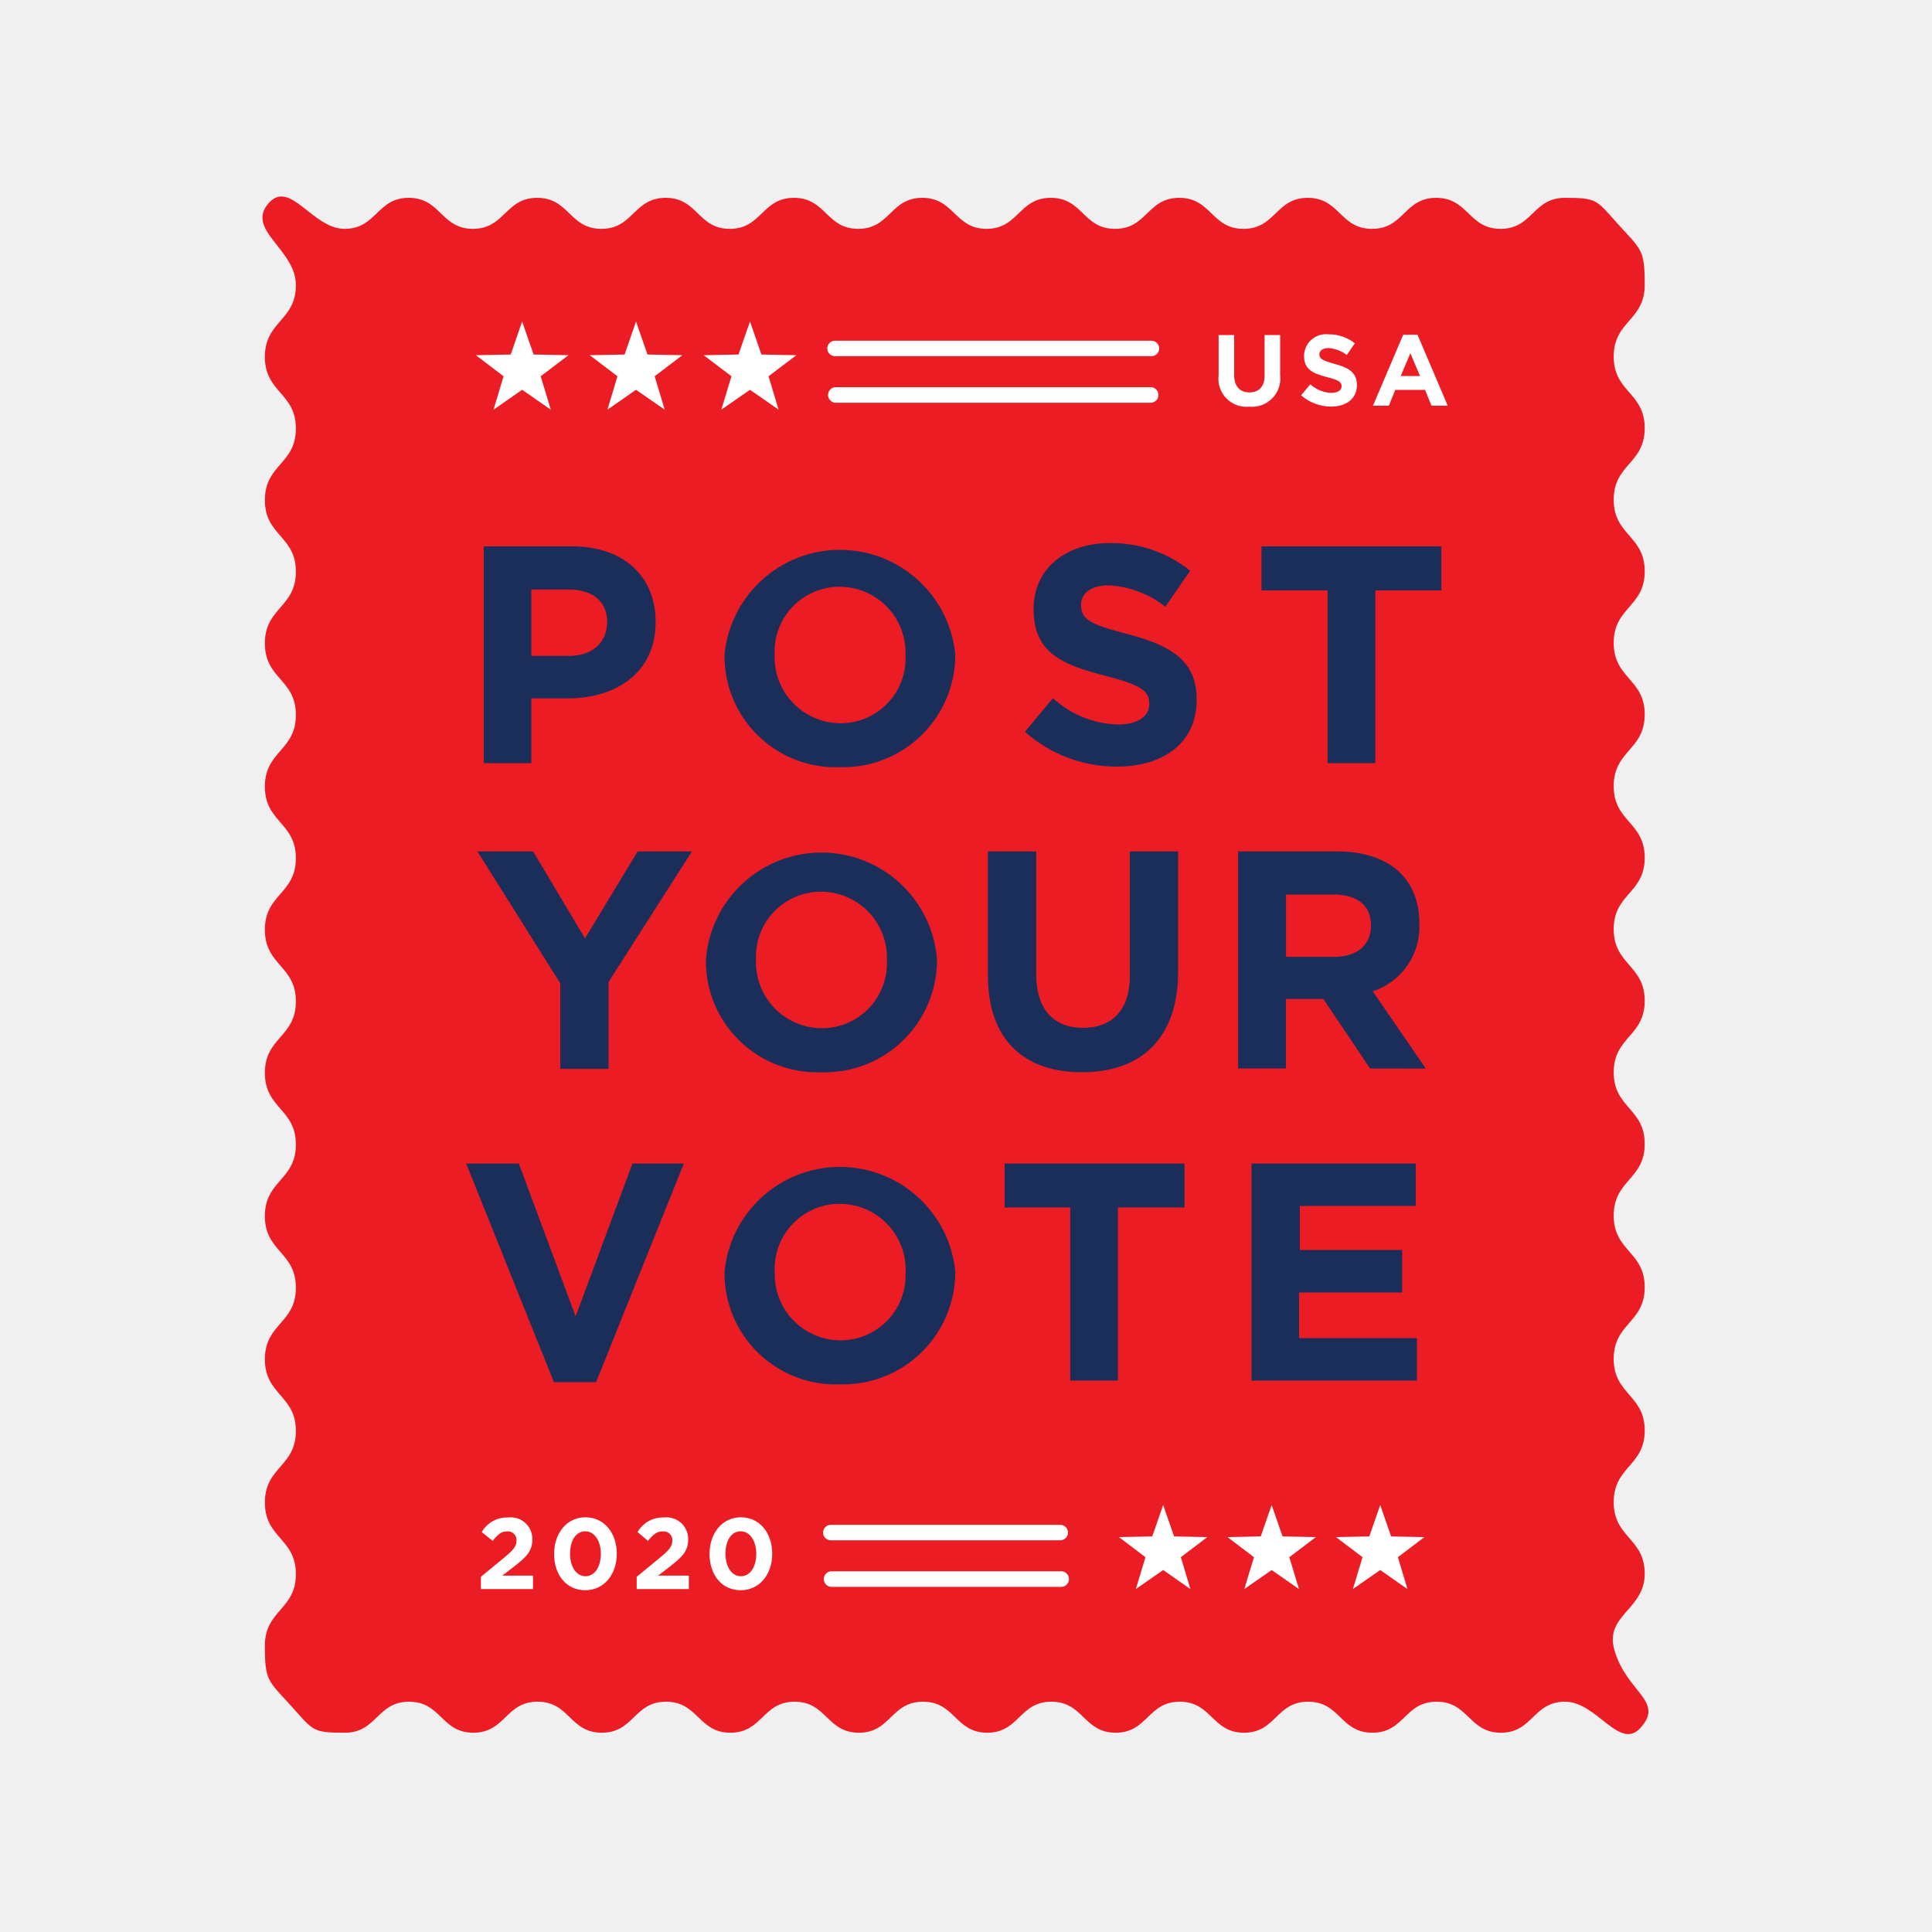
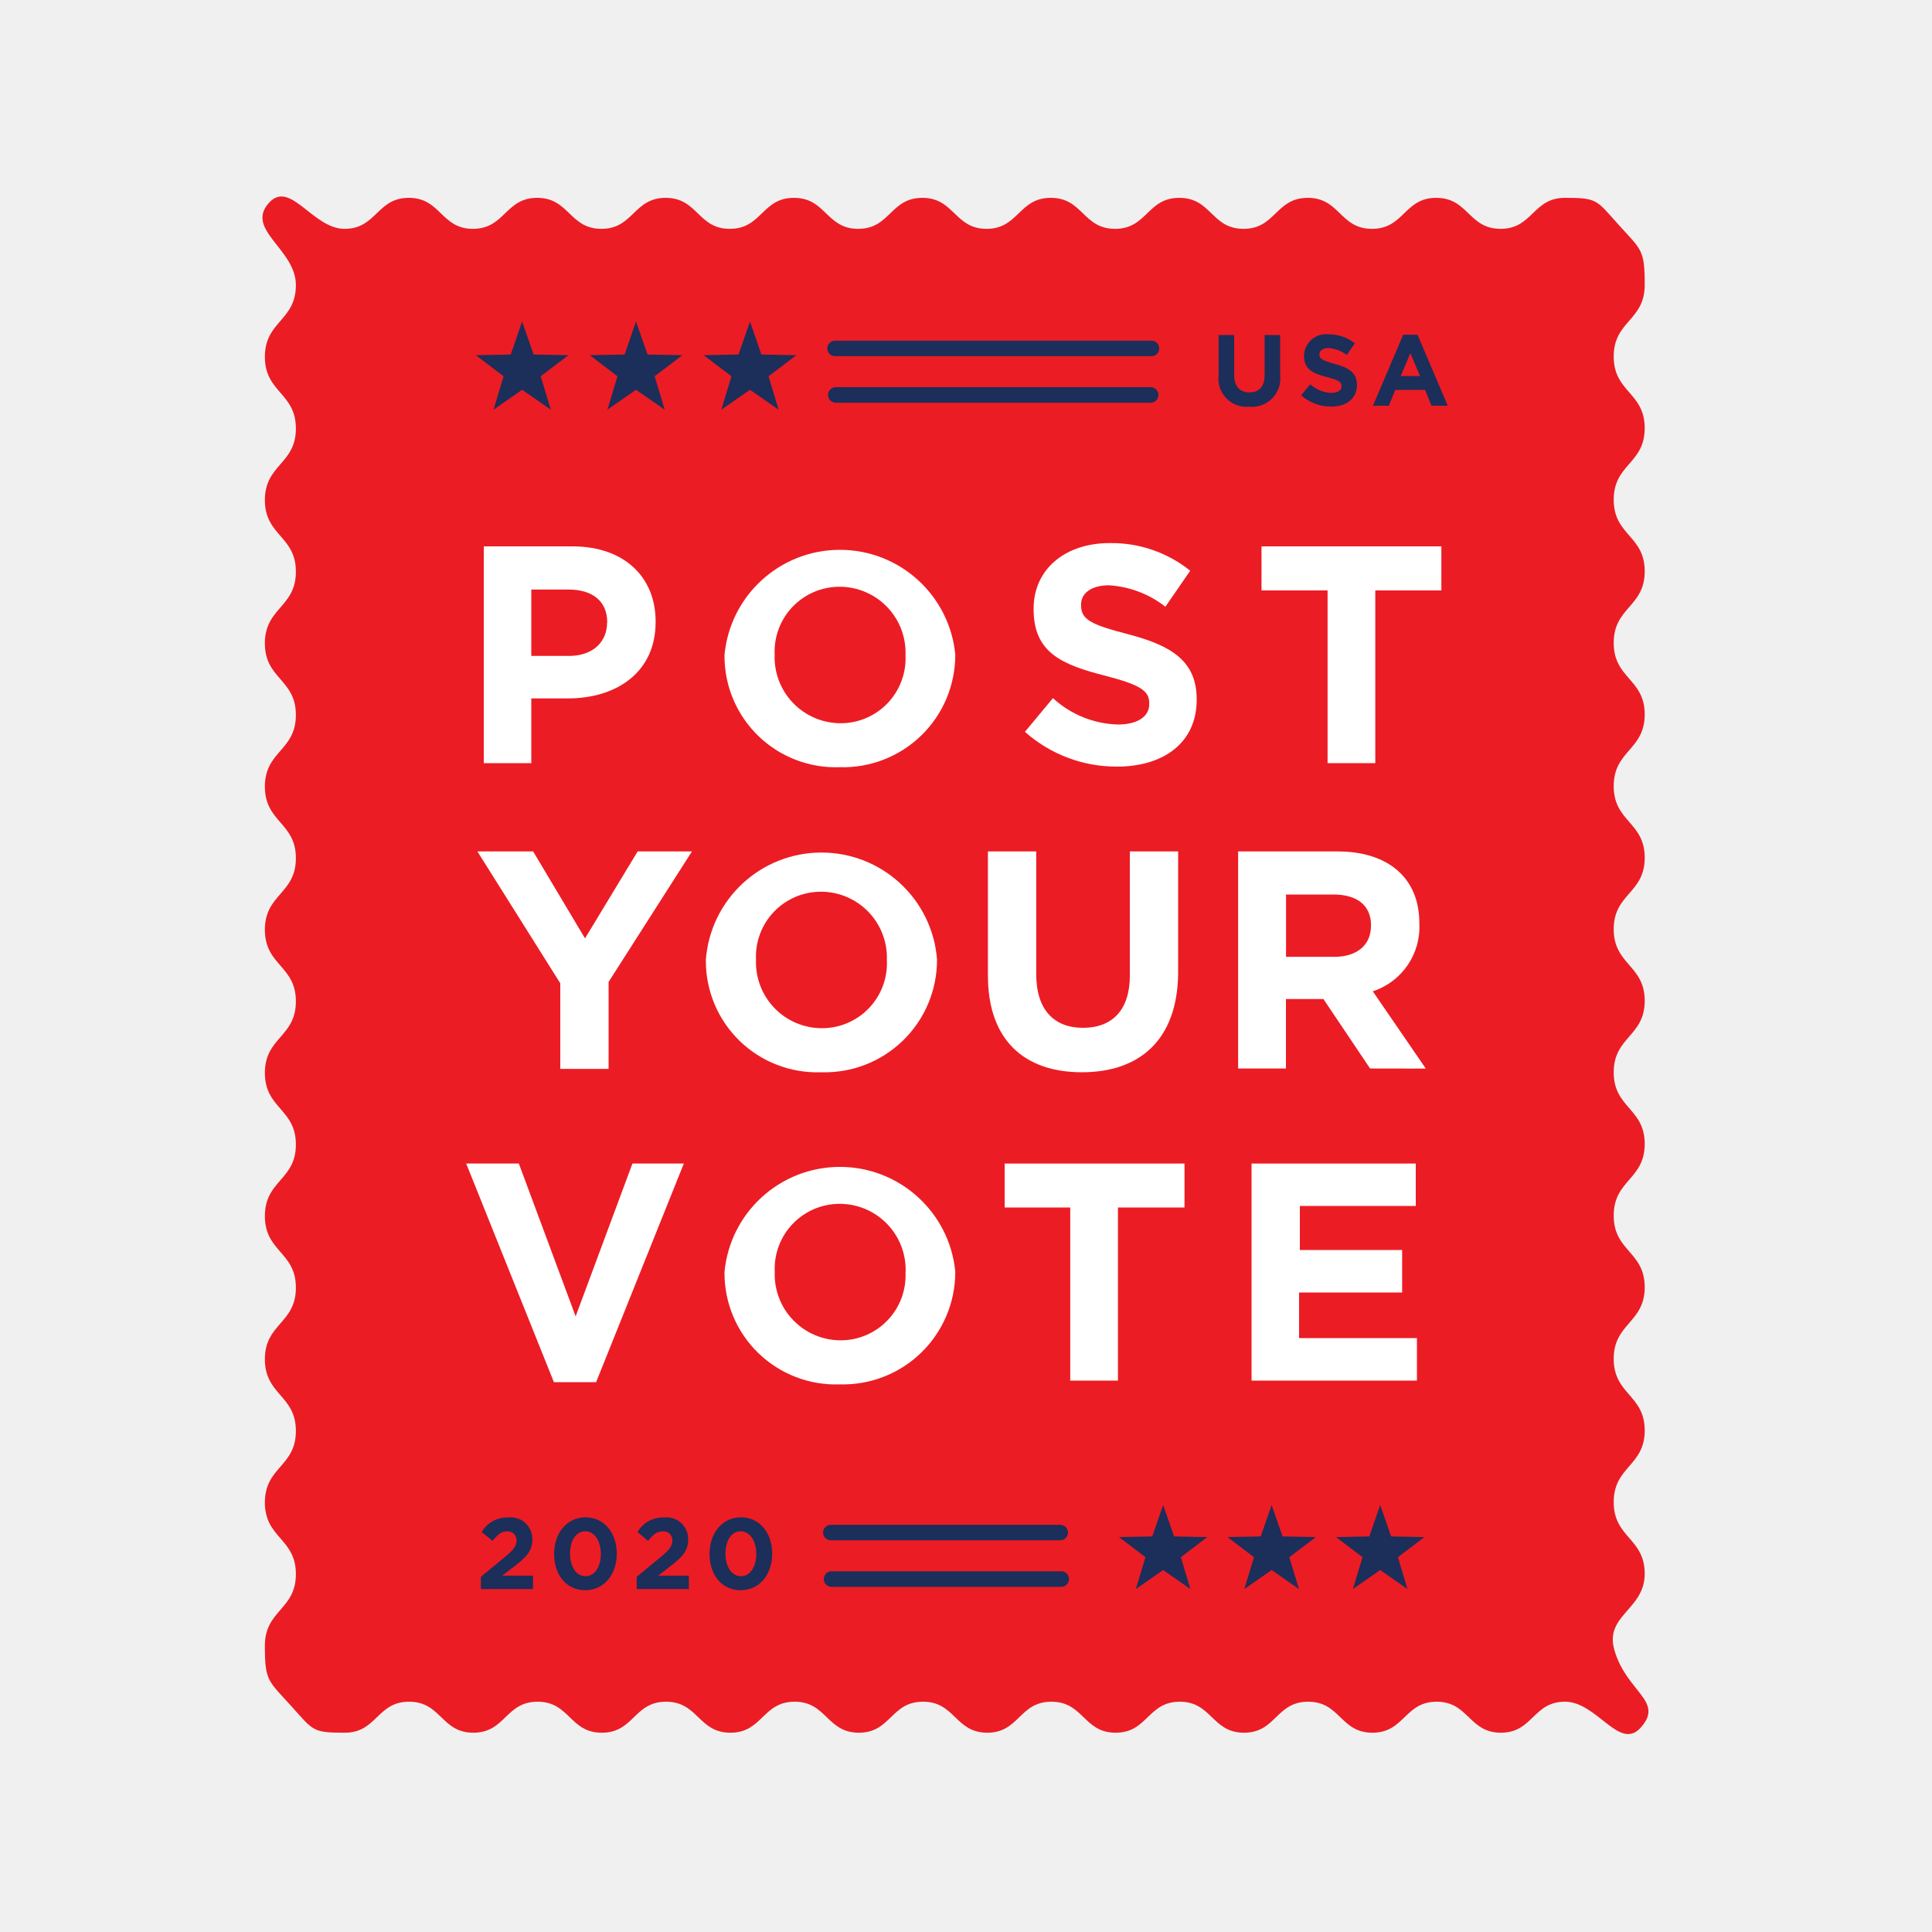
<svg xmlns="http://www.w3.org/2000/svg" id="Layer_1" data-name="Layer 1" viewBox="0 0 200 200">
  <defs>
-     <style>.cls-1{fill:#ec1c24;}.cls-2{fill:#fff;}.cls-3{fill:#1b2e5a;}</style>
+     <style>.cls-1{fill:#ec1c24;}.cls-2{fill:#1c2e5a;}.cls-3{fill:#fff;}</style>
  </defs>
  <path class="cls-1" d="M169.85,178.84c-2.21,2.47-4.52-2.68-7.84-2.68s-3.32,3.21-6.64,3.21-3.33-3.21-6.65-3.21-3.32,3.21-6.65,3.21-3.32-3.21-6.65-3.21-3.32,3.21-6.64,3.21-3.33-3.21-6.65-3.21-3.32,3.21-6.64,3.21-3.32-3.21-6.65-3.21-3.32,3.21-6.64,3.21-3.32-3.21-6.65-3.21-3.32,3.21-6.64,3.21-3.33-3.21-6.65-3.21-3.33,3.21-6.65,3.21-3.33-3.21-6.66-3.21-3.32,3.21-6.65,3.21-3.32-3.21-6.65-3.21-3.32,3.21-6.65,3.21-3.32-3.21-6.65-3.21-3.33,3.21-6.66,3.21-3.24-.2-5.47-2.68c-2.48-2.75-2.8-2.63-2.8-6.33s3.21-3.71,3.21-7.41-3.21-3.71-3.21-7.41,3.21-3.71,3.21-7.41-3.21-3.71-3.21-7.42,3.21-3.7,3.21-7.41-3.21-3.7-3.21-7.41,3.21-3.71,3.21-7.41-3.21-3.71-3.21-7.41,3.21-3.71,3.21-7.41-3.21-3.7-3.21-7.41,3.21-3.71,3.21-7.41-3.21-3.71-3.21-7.41,3.21-3.71,3.21-7.42-3.21-3.7-3.21-7.41,3.21-3.71,3.21-7.42-3.21-3.7-3.21-7.41,3.21-3.71,3.21-7.41-3.21-3.71-3.21-7.42,3.21-3.72,3.21-7.43-5.28-5.73-2.8-8.5c2.22-2.47,4.52,2.68,7.84,2.68s3.33-3.21,6.65-3.21,3.32,3.21,6.64,3.21,3.33-3.21,6.65-3.21,3.33,3.21,6.65,3.21,3.32-3.21,6.65-3.21,3.32,3.21,6.64,3.21,3.32-3.21,6.64-3.21,3.33,3.21,6.65,3.21,3.32-3.21,6.64-3.21,3.33,3.21,6.65,3.21,3.32-3.21,6.65-3.21,3.32,3.21,6.65,3.21,3.32-3.21,6.65-3.21,3.32,3.21,6.65,3.21,3.32-3.21,6.65-3.21,3.32,3.21,6.65,3.21,3.32-3.21,6.65-3.21,3.33,3.21,6.66,3.21,3.33-3.21,6.66-3.21,3.24.2,5.46,2.68c2.48,2.75,2.8,2.63,2.8,6.34s-3.21,3.7-3.21,7.41,3.21,3.7,3.21,7.41-3.21,3.7-3.21,7.41,3.21,3.7,3.21,7.41-3.21,3.7-3.21,7.41,3.21,3.71,3.21,7.41-3.21,3.71-3.21,7.42,3.21,3.7,3.21,7.41-3.21,3.7-3.21,7.4,3.21,3.71,3.21,7.41-3.21,3.71-3.21,7.41,3.21,3.71,3.21,7.41-3.21,3.71-3.21,7.42,3.21,3.71,3.21,7.41-3.21,3.71-3.21,7.42,3.21,3.71,3.21,7.41-3.21,3.71-3.21,7.42,3.21,3.71,3.21,7.42-4.15,4.28-3.15,7.85C168.34,175.17,172.33,176.07,169.85,178.84Z" />
  <path class="cls-2" d="M129.31,42.1a2.9,2.9,0,0,1-3.16-3.25V34.68h1.61v4.13c0,1.19.59,1.81,1.58,1.81s1.57-.6,1.57-1.76V34.68h1.61V38.8A2.94,2.94,0,0,1,129.31,42.1Z" />
  <path class="cls-2" d="M137.79,42.09a4.68,4.68,0,0,1-3.1-1.17l.95-1.14a3.38,3.38,0,0,0,2.18.89c.66,0,1.06-.26,1.06-.69v0c0-.41-.25-.62-1.47-.93-1.47-.38-2.42-.78-2.42-2.23v0a2.28,2.28,0,0,1,2.55-2.21,4.23,4.23,0,0,1,2.71.93l-.83,1.21a3.49,3.49,0,0,0-1.9-.72c-.61,0-.94.29-.94.64v0c0,.48.31.64,1.58,1,1.48.39,2.31.92,2.31,2.19v0C140.47,41.27,139.37,42.09,137.79,42.09Z" />
  <path class="cls-2" d="M148.19,42l-.67-1.64h-3.08L143.77,42h-1.64l3.13-7.35h1.48L149.87,42ZM146,36.56l-1,2.37H147Z" />
  <path class="cls-2" d="M51,159.51l-1.13-.91a3,3,0,0,1,2.72-1.51,2.24,2.24,0,0,1,2.52,2.27c0,1.22-.63,1.83-1.92,2.83l-1.19.92h3.18v1.39h-5.4v-1.27l2.43-2c.9-.75,1.26-1.14,1.26-1.75a.9.9,0,0,0-1-.95C51.91,158.53,51.53,158.84,51,159.51Z" />
  <path class="cls-2" d="M60.59,164.62c-2,0-3.23-1.63-3.23-3.76s1.3-3.79,3.25-3.79,3.24,1.64,3.24,3.77S62.54,164.62,60.59,164.62Zm0-6.1c-1,0-1.58,1-1.58,2.32s.63,2.33,1.6,2.33,1.59-1,1.59-2.31S61.56,158.52,60.59,158.52Z" />
  <path class="cls-2" d="M67.08,159.51,66,158.6a3,3,0,0,1,2.72-1.51,2.24,2.24,0,0,1,2.52,2.27c0,1.22-.63,1.83-1.92,2.83l-1.19.92h3.18v1.39h-5.4v-1.27l2.43-2c.91-.75,1.26-1.14,1.26-1.75a.9.9,0,0,0-1-.95C68,158.53,67.62,158.84,67.08,159.51Z" />
  <path class="cls-2" d="M76.68,164.62c-2,0-3.23-1.63-3.23-3.76s1.3-3.79,3.25-3.79,3.24,1.64,3.24,3.77S78.63,164.62,76.68,164.62Zm0-6.1c-1,0-1.58,1-1.58,2.32s.63,2.33,1.6,2.33,1.59-1,1.59-2.31S77.65,158.52,76.68,158.52Z" />
  <path class="cls-3" d="M58.78,72.3H55V79H50.08V56.56h9.18c5.36,0,8.61,3.18,8.61,7.77v.07C67.87,69.6,63.82,72.3,58.78,72.3Zm4.08-7.87c0-2.21-1.54-3.4-4-3.4H55V67.9h3.92c2.47,0,3.92-1.48,3.92-3.41Z" />
  <path class="cls-3" d="M86.93,79.42A11.51,11.51,0,0,1,75,67.87V67.8a12,12,0,0,1,23.89-.06v.06A11.62,11.62,0,0,1,86.93,79.42ZM93.74,67.8a6.83,6.83,0,0,0-6.81-7.06,6.72,6.72,0,0,0-6.74,7v.06A6.84,6.84,0,0,0,87,74.87a6.72,6.72,0,0,0,6.74-7Z" />
  <path class="cls-3" d="M115.63,79.36a14.27,14.27,0,0,1-9.53-3.6L109,72.27A10.34,10.34,0,0,0,115.73,75c2,0,3.24-.8,3.24-2.12v-.06c0-1.25-.77-1.89-4.53-2.86-4.52-1.15-7.44-2.4-7.44-6.87V63c0-4.08,3.27-6.78,7.86-6.78a13,13,0,0,1,8.35,2.86l-2.57,3.73a10.48,10.48,0,0,0-5.84-2.22c-1.9,0-2.89.87-2.89,2v.06c0,1.48,1,2,4.85,3,4.56,1.18,7.12,2.82,7.12,6.74v.06C123.88,76.86,120.48,79.36,115.63,79.36Z" />
  <path class="cls-3" d="M142.37,61.12V79h-4.94V61.12h-6.84V56.56h18.62v4.56Z" />
  <path class="cls-3" d="M63,101.65v9h-5v-8.86L49.42,88.14h5.77l5.37,9,5.45-9h5.62Z" />
  <path class="cls-3" d="M85,111A11.52,11.52,0,0,1,73.07,99.44v-.07A12,12,0,0,1,97,99.31v.06A11.63,11.63,0,0,1,85,111Zm6.81-11.63A6.83,6.83,0,0,0,85,92.31a6.72,6.72,0,0,0-6.74,7v.06a6.83,6.83,0,0,0,6.81,7.07,6.72,6.72,0,0,0,6.74-7Z" />
  <path class="cls-3" d="M112,111c-6,0-9.73-3.37-9.73-10V88.14h5v12.71c0,3.66,1.83,5.55,4.84,5.55s4.85-1.83,4.85-5.39V88.14h5v12.68C121.87,107.62,118,111,112,111Z" />
  <path class="cls-3" d="M141.83,110.61,137,103.42h-3.88v7.19h-4.95V88.14h10.28c5.3,0,8.48,2.79,8.48,7.41v.07a7,7,0,0,1-4.82,7l5.49,8Zm.1-14.8c0-2.12-1.48-3.21-3.89-3.21h-4.91v6.45h5c2.41,0,3.79-1.28,3.79-3.18Z" />
  <path class="cls-3" d="M61.71,143.08H57.34l-9.08-22.63h5.45l5.88,15.82,5.88-15.82h5.32Z" />
  <path class="cls-3" d="M86.94,143.31A11.52,11.52,0,0,1,75,131.75v-.07a12,12,0,0,1,23.89-.06v.06A11.63,11.63,0,0,1,86.94,143.31Zm6.81-11.63a6.83,6.83,0,0,0-6.81-7.06,6.72,6.72,0,0,0-6.74,7v.06A6.83,6.83,0,0,0,87,138.75a6.72,6.72,0,0,0,6.74-7Z" />
  <path class="cls-3" d="M115.73,125v17.92h-4.94V125H104v-4.55h18.62V125Z" />
  <path class="cls-3" d="M129.56,142.92V120.45h17v4.39h-12v4.56h10.59v4.4H134.48v4.72h12.2v4.4Z" />
  <polygon class="cls-2" points="54.05 40.35 57.02 42.41 55.97 38.95 58.85 36.77 55.24 36.7 54.05 33.28 52.87 36.7 49.26 36.77 52.13 38.95 51.09 42.41 54.05 40.35" />
  <polygon class="cls-2" points="65.84 40.35 68.81 42.41 67.77 38.95 70.64 36.77 67.03 36.7 65.84 33.28 64.66 36.7 61.05 36.77 63.92 38.95 62.88 42.41 65.84 40.35" />
  <polygon class="cls-2" points="77.64 40.35 80.6 42.41 79.56 38.95 82.44 36.77 78.82 36.7 77.64 33.28 76.45 36.7 72.84 36.77 75.72 38.95 74.67 42.41 77.64 40.35" />
  <polygon class="cls-2" points="120.41 162.53 123.23 164.5 122.24 161.2 124.98 159.12 121.54 159.05 120.41 155.8 119.28 159.05 115.83 159.12 118.58 161.2 117.58 164.5 120.41 162.53" />
  <polygon class="cls-2" points="131.64 162.53 134.47 164.5 133.47 161.2 136.22 159.12 132.77 159.05 131.64 155.8 130.51 159.05 127.07 159.12 129.81 161.2 128.81 164.5 131.64 162.53" />
  <polygon class="cls-2" points="142.88 162.53 145.7 164.5 144.71 161.2 147.45 159.12 144.01 159.05 142.88 155.8 141.75 159.05 138.3 159.12 141.05 161.2 140.05 164.5 142.88 162.53" />
  <path class="cls-2" d="M119.2,36.87H86.44a.8.8,0,0,1,0-1.6H119.2a.8.8,0,0,1,0,1.6Z" />
  <path class="cls-2" d="M119.2,41.69H86.44a.81.81,0,0,1,0-1.61H119.2a.81.81,0,0,1,0,1.61Z" />
  <path class="cls-2" d="M109.77,159.45H86a.8.8,0,0,1,0-1.6h23.76a.8.8,0,1,1,0,1.6Z" />
  <path class="cls-2" d="M109.77,164.27H86a.81.81,0,0,1,0-1.61h23.76a.81.81,0,1,1,0,1.61Z" />
</svg>
